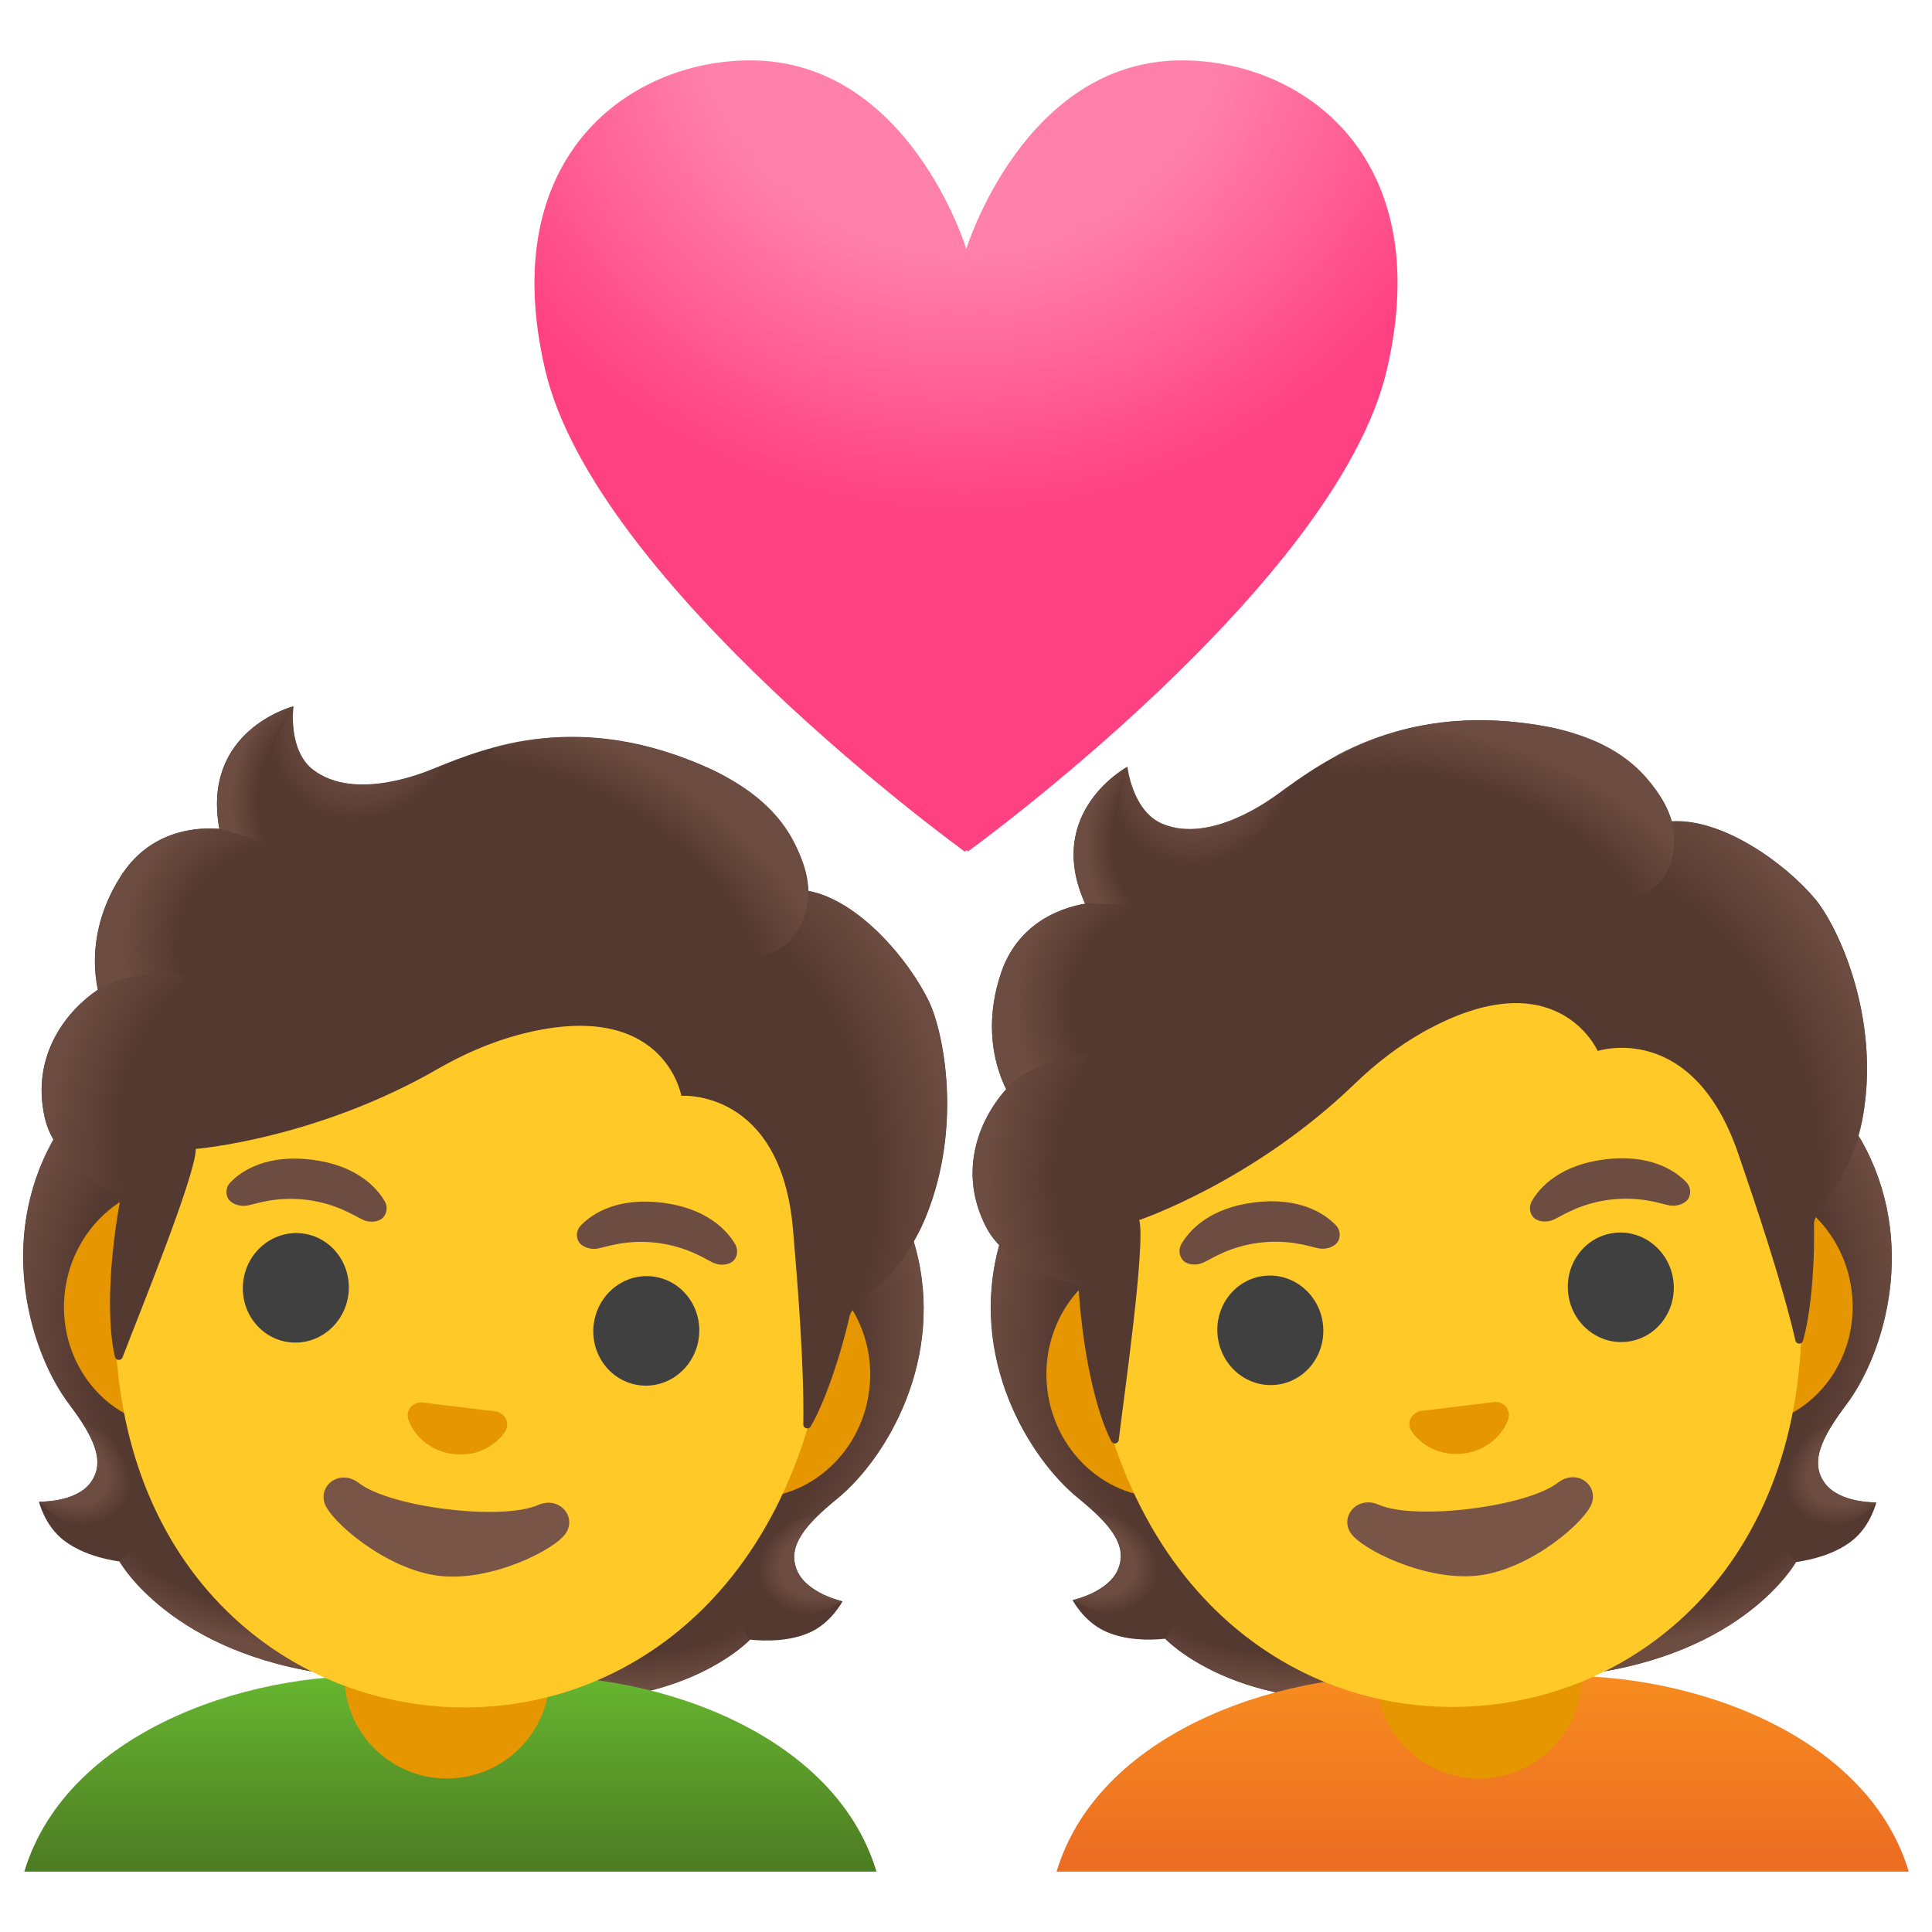
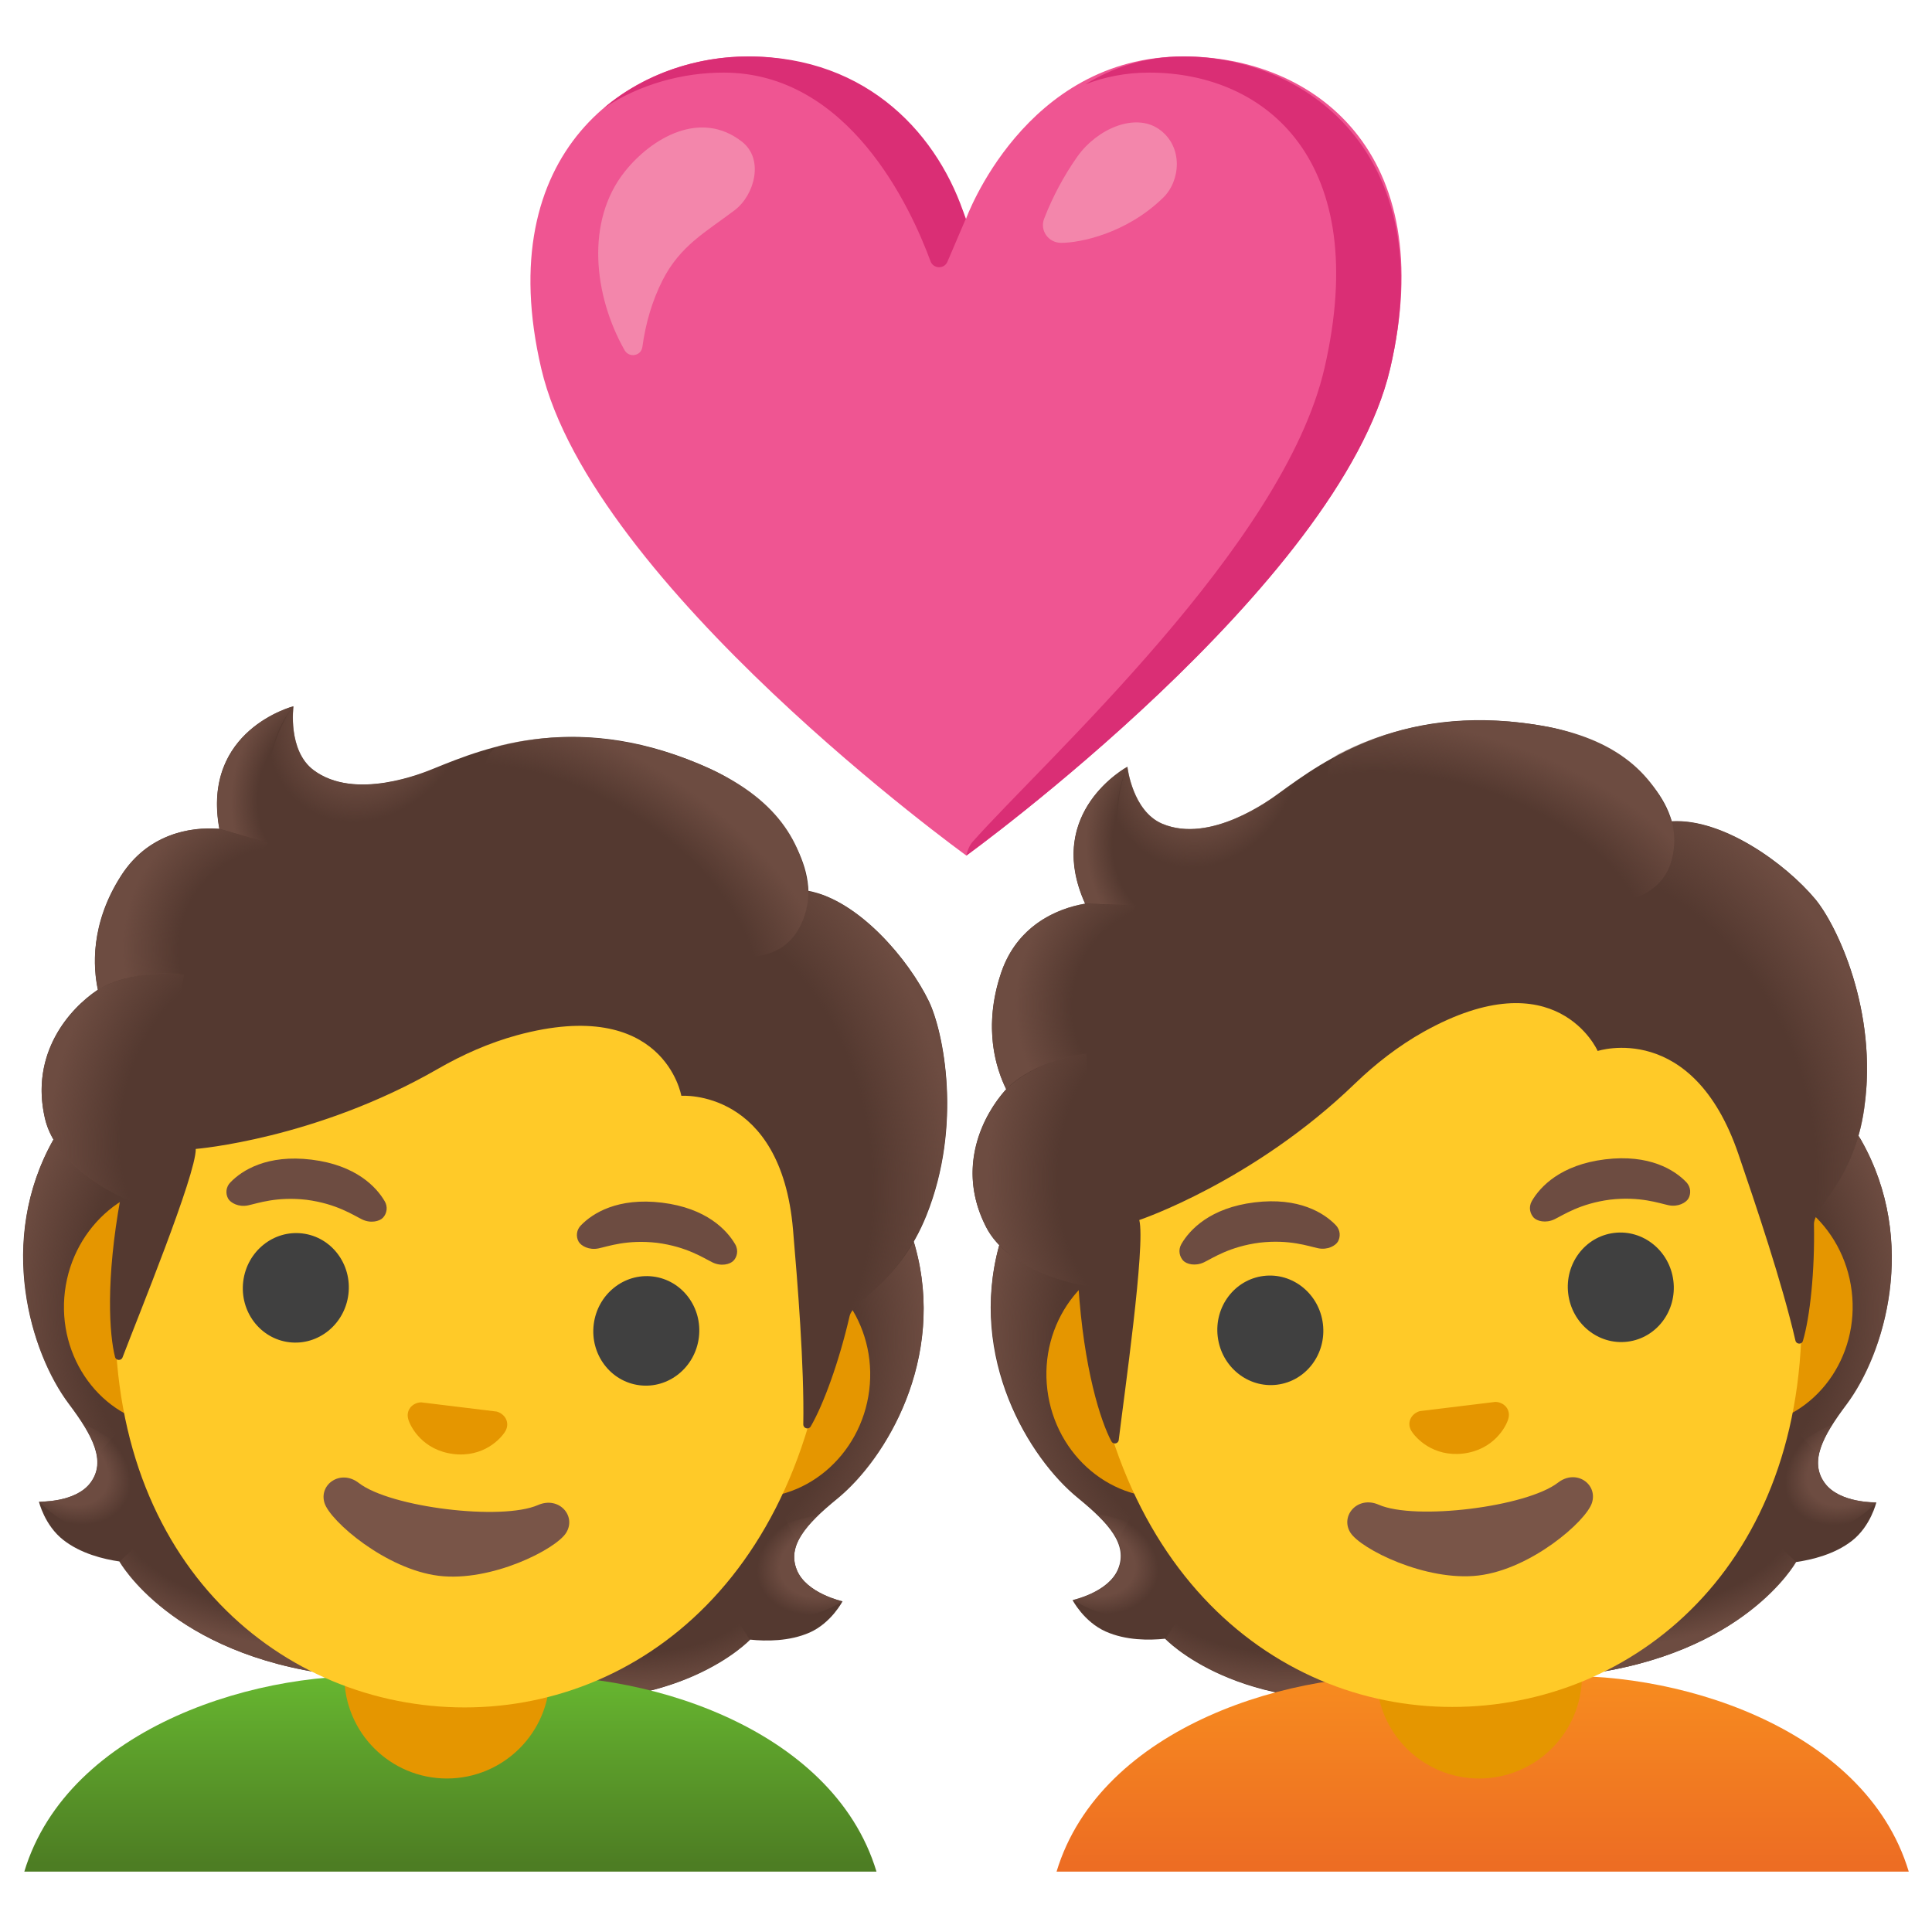
<svg xmlns="http://www.w3.org/2000/svg" viewBox="0 0 128 128" width="512px" height="512px">
  <path d="M120.89 98.25c-1.02-1.41-.15-3.07 1.44-5.19 2.51-3.37 4.79-10.74.99-17.48.01-.04-.73-1.17-.72-1.21l-1.21.09c-.39-.01-13.59 1.57-26.81 3.18-13.21 1.61-26.41 3.24-26.79 3.34 0 0-1.62 1.51-1.6 1.55-2.04 7.45 1.97 14.06 5.23 16.72 2.05 1.68 3.31 3.08 2.66 4.69-.63 1.56-3.02 2.07-3.02 2.07s.74 1.43 2.19 2.08c1.34.6 2.88.59 3.94.48 0 0 4.82 5.15 15.6 3.84l6-.73 6-.73c10.78-1.31 14.2-7.46 14.2-7.46 1.05-.15 2.56-.51 3.71-1.41 1.24-.97 1.61-2.54 1.61-2.54s-2.43.07-3.42-1.29z" fill="#543930" />
-   <radialGradient id="a" cx="-1120.152" cy="110.207" r="16.097" gradientTransform="matrix(.9754 -.1186 -.0588 -.4745 1206.505 20.868)" gradientUnits="userSpaceOnUse">
+   <radialGradient id="a" cx="47.61" cy="33.708" r="16.097" gradientTransform="matrix(.9754 -.1186 -.0588 -.4745 63.003 123.07)" gradientUnits="userSpaceOnUse">
    <stop offset=".728" stop-color="#6d4c41" stop-opacity="0" />
    <stop offset="1" stop-color="#6d4c41" />
  </radialGradient>
  <path d="M98.8 111.68l-.78-6.27 18.97-3.83 2.01 1.91s-3.42 6.15-14.2 7.46l-6 .73z" fill="url(#a)" />
-   <radialGradient id="b" cx="-1136.005" cy="107.814" r="4.757" gradientTransform="matrix(-.8327 .5168 .3871 .6117 -865.037 618.366)" gradientUnits="userSpaceOnUse">
+   <radialGradient id="b" cx="31.756" cy="31.315" r="4.757" gradientTransform="matrix(-.8327 .5168 .3871 .6117 136.954 61.67)" gradientUnits="userSpaceOnUse">
    <stop offset=".663" stop-color="#6d4c41" />
    <stop offset="1" stop-color="#6d4c41" stop-opacity="0" />
  </radialGradient>
  <path d="M118.61 100.75c-3.41-3.97 2.76-6.35 2.76-6.35h.01c-.94 1.5-1.29 2.75-.5 3.84.99 1.37 3.43 1.29 3.43 1.29s-2.93 3.3-5.7 1.22z" fill="url(#b)" />
-   <radialGradient id="c" cx="-1123.677" cy="94.356" r="20.894" gradientTransform="matrix(-.1922 -.9544 -.8032 .1586 -31.198 -1001.677)" gradientUnits="userSpaceOnUse">
+   <radialGradient id="c" cx="44.085" cy="17.858" r="20.894" gradientTransform="matrix(-.1922 -.9544 -.8032 .1586 131.815 124.942)" gradientUnits="userSpaceOnUse">
    <stop offset=".725" stop-color="#6d4c41" stop-opacity="0" />
    <stop offset="1" stop-color="#6d4c41" />
  </radialGradient>
  <path d="M123.33 75.57c3.7 6.53 1.58 13.97-.86 17.29-.33.46-1.77 2.24-1.99 3.56 0 0-7.49-8.06-10.05-13.02-.52-1-1-2.04-1.19-3.15-.14-.83-.13-1.84.27-2.61.49-.94 13.38-2.77 13.38-2.77.01.02.44.7.44.7z" fill="url(#c)" />
-   <radialGradient id="d" cx="92.816" cy="94.356" r="20.894" gradientTransform="matrix(-.0466 -.9721 .8181 -.0385 9.72 182.77)" gradientUnits="userSpaceOnUse">
+   <radialGradient id="d" cx="107.054" cy="17.858" r="20.894" gradientTransform="matrix(-.0466 -.9721 .8181 -.0385 72.967 193.666)" gradientUnits="userSpaceOnUse">
    <stop offset=".725" stop-color="#6d4c41" stop-opacity="0" />
    <stop offset="1" stop-color="#6d4c41" />
  </radialGradient>
  <path d="M66.2 82.52c-1.99 7.22 1.88 13.93 5.06 16.58.44.36 2.27 1.75 2.8 2.98 0 0 5.3-9.61 6.57-15.04.26-1.1.47-2.22.38-3.34-.07-.84-.32-1.82-.9-2.47-.7-.8-1.37-.48-2.38-.36-1.93.23-10.44.77-11.1.85 0 .01-.43.8-.43.8z" fill="url(#d)" />
-   <radialGradient id="e" cx="96.341" cy="110.207" r="16.097" gradientTransform="matrix(-.9754 .1186 -.0588 -.4745 188.371 144.667)" gradientUnits="userSpaceOnUse">
+   <radialGradient id="e" cx="110.58" cy="33.708" r="16.097" gradientTransform="matrix(-.9754 .1186 -.0588 -.4745 197.759 106.683)" gradientUnits="userSpaceOnUse">
    <stop offset=".728" stop-color="#6d4c41" stop-opacity="0" />
    <stop offset="1" stop-color="#6d4c41" />
  </radialGradient>
  <path d="M98.83 111.67l-.78-6.27-19.34.83-1.48 2.33s4.82 5.15 15.6 3.84l6-.73z" fill="url(#e)" />
-   <radialGradient id="f" cx="80.488" cy="107.814" r="4.757" gradientTransform="matrix(.9342 .302 -.2262 .6863 21.365 5.077)" gradientUnits="userSpaceOnUse">
+   <radialGradient id="f" cx="94.726" cy="31.315" r="4.757" gradientTransform="matrix(.9342 .302 -.2262 .6863 -9.24 53.28)" gradientUnits="userSpaceOnUse">
    <stop offset=".663" stop-color="#6d4c41" />
    <stop offset="1" stop-color="#6d4c41" stop-opacity="0" />
  </radialGradient>
  <path d="M76.93 105.82c2.34-4.66-4.23-5.5-4.23-5.5l-.01.01c1.28 1.23 1.93 2.35 1.42 3.61-.62 1.56-3.01 2.06-3.01 2.06s3.65 2.5 5.83-.18z" fill="url(#f)" />
  <linearGradient id="g" gradientUnits="userSpaceOnUse" x1="98.236" y1="123.518" x2="98.236" y2="110.865">
    <stop offset="0" stop-color="#ed6d23" />
    <stop offset="1" stop-color="#f78c1f" />
  </linearGradient>
  <path d="M102 111.11h-7.52c-8.7-.66-21.57 3.25-24.48 12.89h56.46c-2.89-9.64-15.77-13.55-24.46-12.89z" fill="url(#g)" />
  <path d="M98 117.83a6.8 6.8 0 0 1-6.8-6.8v-4.54h13.61v4.54a6.816 6.816 0 0 1-6.81 6.8z" fill="#e59600" />
  <g>
    <path d="M114.19 78.47l-38.28 4.7c-4.13.51-7.06 4.52-6.52 8.91.54 4.4 4.36 7.58 8.49 7.07l38.28-4.7c4.13-.51 7.06-4.52 6.52-8.91-.54-4.4-4.36-7.58-8.49-7.07z" fill="#e59600" />
  </g>
  <g>
    <path d="M91.67 53.24c-12.19 1.5-21.88 15.92-19.57 34.68 2.29 18.66 15.05 26.45 26.9 25 11.85-1.45 22.34-12.11 20.05-30.77-2.31-18.75-15.2-30.4-27.38-28.91z" fill="#ffca28" />
  </g>
  <g fill="#6d4c41">
    <path d="M88.49 81.16c-.76-.79-2.43-1.86-5.37-1.5s-4.3 1.81-4.85 2.76c-.24.42-.11.85.12 1.1.22.23.79.39 1.38.11.58-.28 1.69-1.04 3.68-1.3 1.99-.23 3.25.24 3.88.37.63.13 1.15-.17 1.31-.44.17-.3.19-.75-.15-1.1zM111.71 78.31c-.76-.79-2.43-1.86-5.37-1.5s-4.3 1.81-4.85 2.76c-.24.42-.11.85.12 1.1.22.23.79.39 1.38.11.58-.28 1.69-1.04 3.68-1.3 1.99-.23 3.25.24 3.88.37.63.13 1.15-.17 1.31-.44.17-.3.19-.75-.15-1.1z" />
  </g>
  <g fill="#404040">
    <ellipse transform="rotate(-7.002 84.142 88.12)" cx="84.16" cy="88.14" rx="3.51" ry="3.63" />
    <ellipse transform="rotate(-7.002 107.356 85.27)" cx="107.38" cy="85.29" rx="3.51" ry="3.63" />
  </g>
  <path d="M103.22 98.23c-2.09 1.61-9.46 2.52-11.88 1.46-1.39-.61-2.56.73-1.88 1.84.67 1.09 5.02 3.27 8.5 2.85s7.12-3.59 7.51-4.81c.4-1.25-1.05-2.27-2.25-1.34z" fill="#795548" />
  <path d="M99.3 92.91a.97.97 0 0 0-.23-.03l-5 .61c-.08.02-.15.05-.22.09-.43.24-.62.74-.35 1.21.28.47 1.44 1.75 3.45 1.51 2.01-.25 2.83-1.77 2.98-2.3.15-.52-.15-.96-.63-1.09z" fill="#e59600" />
+   <path d="M120.27 59.57c-1.98-2.37-6.13-5.36-9.51-5.16-.93-3.23-4.72-5.59-8.19-6.25-9.39-1.79-14.88 2.23-17.83 4.39-.61.45-4.56 3.38-7.74 2.03-1.99-.85-2.31-3.78-2.31-3.78s-5.55 3-2.8 9.07c-1.99.34-4.51 1.53-5.56 4.57-1.24 3.63-.31 6.41.33 7.72-1.54 1.71-3.33 5.16-1.35 9.1 1.49 2.97 6.13 3.84 6.13 3.84.36 5.63 1.49 9.07 2.19 10.39.12.23.46.17.49-.09.34-2.85 1.79-12.92 1.36-14.57 0 0 7.56-2.54 14.29-9.04 1.37-1.32 2.88-2.49 4.53-3.42 8.83-4.94 11.55 1.26 11.55 1.26s6.28-2.07 9.32 6.82c1.14 3.33 2.91 8.57 3.78 12.36.06.27.43.28.5.02.47-1.6.79-4.61.73-7.72-.02-1.1 2.66-2.89 3.33-7.69.92-6.42-1.81-12.13-3.24-13.85z" fill="#543930" />
  <g>
-     <path d="M120.27 59.57c-1.98-2.37-6.13-5.36-9.51-5.16-.93-3.23-4.72-5.59-8.19-6.25-9.39-1.79-14.88 2.23-17.83 4.39-.61.45-4.56 3.38-7.74 2.03-1.99-.85-2.31-3.78-2.31-3.78s-5.55 3-2.8 9.07c-1.99.34-4.51 1.53-5.56 4.57-1.24 3.63-.31 6.41.33 7.72-1.54 1.71-3.33 5.16-1.35 9.1 1.49 2.97 6.13 3.84 6.13 3.84.36 5.63 1.49 9.07 2.19 10.39.12.23.46.17.49-.09.34-2.85 1.79-12.92 1.36-14.57 0 0 7.56-2.54 14.29-9.04 1.37-1.32 2.88-2.49 4.53-3.42 8.83-4.94 11.55 1.26 11.55 1.26s6.28-2.07 9.32 6.82c1.14 3.33 2.91 8.57 3.78 12.36.06.27.43.28.5.02.47-1.6.79-4.61.73-7.72-.02-1.1 2.66-2.89 3.33-7.69.92-6.42-1.81-12.13-3.24-13.85z" fill="#543930" />
-     <radialGradient id="h" cx="119.055" cy="82.812" r="25.072" gradientTransform="matrix(.4121 .9069 -.6582 .3126 112.154 -59.863)" gradientUnits="userSpaceOnUse">
+     <radialGradient id="h" cx="130" cy="10.381" r="25.072" gradientTransform="matrix(.4121 .9069 -.6582 .3126 59.969 -47.15)" gradientUnits="userSpaceOnUse">
      <stop offset=".699" stop-color="#6d4c41" stop-opacity="0" />
      <stop offset="1" stop-color="#6d4c41" />
    </radialGradient>
    <path d="M120.18 81.13c-.02-1.1 2.66-2.89 3.33-7.69.07-.51.12-1.03.16-1.55.32-5.78-2.1-10.74-3.41-12.31-1.83-2.19-5.51-4.9-8.73-5.15-.28 0-.55 0-.8.01 0 0 .4 1.47-.05 2.74-.58 1.65-2.1 2.21-2.1 2.21 9.2 7.34 9.45 14.41 11.6 21.74z" fill="url(#h)" />
-     <radialGradient id="i" cx="94.612" cy="55.474" r="6.574" gradientTransform="matrix(.912 .3617 -.4195 1.1055 16.702 -45.7)" gradientUnits="userSpaceOnUse">
+     <radialGradient id="i" cx="105.557" cy="-16.957" r="6.574" gradientTransform="matrix(.912 .3617 -.4195 1.1055 -23.662 30.41)" gradientUnits="userSpaceOnUse">
      <stop offset=".58" stop-color="#6d4c41" />
      <stop offset="1" stop-color="#6d4c41" stop-opacity="0" />
    </radialGradient>
    <path d="M86.59 51.24c-.7.46-1.32.91-1.85 1.3-.61.45-4.56 3.38-7.74 2.03-1.95-.83-2.29-3.67-2.3-3.77-.71 1.2-2.31 9.35 5.18 8.94 3.23-.18 4.86-3.28 5.74-5.85.32-.92.83-2.28.97-2.65z" fill="url(#i)" />
-     <radialGradient id="j" cx="-510.354" cy="-745.911" r="20.208" gradientTransform="matrix(-.9575 -.2772 .1489 -.5511 -282.255 -492.62)" gradientUnits="userSpaceOnUse">
+     <radialGradient id="j" cx="109.313" cy="29.081" r="20.208" gradientTransform="matrix(-.9575 -.2772 .1489 -.5511 195.744 106.228)" gradientUnits="userSpaceOnUse">
      <stop offset=".699" stop-color="#6d4c41" stop-opacity="0" />
      <stop offset="1" stop-color="#6d4c41" />
    </radialGradient>
    <path d="M101.6 47.99c5.17.76 7.92 3.05 9.15 6.42.36.99 1.79 10.47-17.27 1.89-7.09-3.19-5.59-5.94-4.85-6.32 2.89-1.49 7.18-2.83 12.97-1.99z" fill="url(#j)" />
-     <radialGradient id="k" cx="91.973" cy="61.472" r="6.034" gradientTransform="matrix(.9709 -.1219 .1458 1.2142 -20.392 -7.312)" gradientUnits="userSpaceOnUse">
+     <radialGradient id="k" cx="102.918" cy="-10.959" r="6.034" gradientTransform="matrix(.9709 -.1219 .1458 1.2142 -20.456 81.964)" gradientUnits="userSpaceOnUse">
      <stop offset=".702" stop-color="#6d4c41" stop-opacity="0" />
      <stop offset="1" stop-color="#6d4c41" />
    </radialGradient>
    <path d="M74.68 50.81c-.01.01-.02.01-.04.02-.6.35-5.32 3.34-2.74 9.03l5.42.21c-5.29-4.29-2.62-9.28-2.62-9.28l-.02.02z" fill="url(#k)" />
-     <radialGradient id="l" cx="91.143" cy="72.122" r="11.316" gradientTransform="matrix(-.9685 -.1402 .1284 -.9266 157.349 146.393)" gradientUnits="userSpaceOnUse">
+     <radialGradient id="l" cx="102.088" cy="-.309" r="11.316" gradientTransform="matrix(-.9685 -.1402 .1284 -.9266 177.246 80.815)" gradientUnits="userSpaceOnUse">
      <stop offset=".66" stop-color="#6d4c41" stop-opacity="0" />
      <stop offset="1" stop-color="#6d4c41" />
    </radialGradient>
    <path d="M75.24 60l-3.35-.13c-.13.02-.56.11-.8.18-1.82.5-3.88 1.75-4.76 4.4-.95 2.85-.63 5.16-.1 6.66.16.51.44 1.06.44 1.06s1.44-1.78 5.3-2.37l3.27-9.8z" fill="url(#l)" />
-     <radialGradient id="m" cx="88.458" cy="83.049" r="11.881" gradientTransform="matrix(.9781 .0146 -.02 1.4051 -7.83 -40.017)" gradientUnits="userSpaceOnUse">
+     <radialGradient id="m" cx="99.403" cy="10.618" r="11.881" gradientTransform="matrix(.9781 .0146 -.02 1.4051 -19.984 61.594)" gradientUnits="userSpaceOnUse">
      <stop offset=".598" stop-color="#6d4c41" stop-opacity="0" />
      <stop offset="1" stop-color="#6d4c41" />
    </radialGradient>
    <path d="M66.53 72.32c-1.44 1.67-3.23 5.22-1.13 9.08 1.58 2.91 6.06 3.7 6.06 3.7 0 .01.9.17 1.34.11l-.83-15.41c-2.07.26-3.98 1.14-5.15 2.22.01.02-.3.28-.29.3z" fill="url(#m)" />
  </g>
  <g>
    <path d="M52.79 104.01c-.65-1.61.6-3.01 2.65-4.69 3.25-2.66 7.25-9.26 5.19-16.72.02-.04-.42-1.31-.4-1.34l-1.2-.21c-.38-.1-13.57-1.77-26.78-3.4C19.04 76 5.84 74.39 5.45 74.4c0 0-1.94 1.07-1.92 1.12-3.78 6.74-1.49 14.12 1.03 17.49 1.59 2.12 2.47 3.79 1.45 5.2-.99 1.37-3.43 1.28-3.43 1.28s.37 1.57 1.62 2.54c1.15.9 2.66 1.27 3.71 1.42 0 0 3.44 6.16 14.21 7.5l6 .74 6 .75c10.77 1.34 15.58-3.81 15.58-3.81 1.06.11 2.6.12 3.94-.47 1.44-.64 2.18-2.07 2.18-2.07s-2.4-.52-3.03-2.08z" fill="#543930" />
-     <radialGradient id="n" cx="-1056.477" cy="99.623" r="16.097" gradientTransform="matrix(.9751 .1209 .0577 -.4746 1063.397 278.84)" gradientUnits="userSpaceOnUse">
+     <radialGradient id="n" cx="151.397" cy="171.171" r="16.097" gradientTransform="matrix(.9751 .1209 .0577 -.4746 -118.518 166.78)" gradientUnits="userSpaceOnUse">
      <stop offset=".728" stop-color="#6d4c41" stop-opacity="0" />
      <stop offset="1" stop-color="#6d4c41" />
    </radialGradient>
    <path d="M28.1 111.69l.76-6.27 19.33.87 1.48 2.34s-4.81 5.14-15.58 3.81l-5.99-.75z" fill="url(#n)" />
-     <radialGradient id="o" cx="-1072.33" cy="97.23" r="4.757" gradientTransform="matrix(-.933 .3 .2276 .6872 -967.865 358.33)" gradientUnits="userSpaceOnUse">
+     <radialGradient id="o" cx="135.544" cy="168.778" r="4.757" gradientTransform="matrix(-.933 .3 .2276 .6872 142.762 -53.2)" gradientUnits="userSpaceOnUse">
      <stop offset=".663" stop-color="#6d4c41" />
      <stop offset="1" stop-color="#6d4c41" stop-opacity="0" />
    </radialGradient>
    <path d="M49.97 105.89c-2.35-4.67 4.22-5.49 4.22-5.49l.01.01c-1.27 1.23-1.92 2.35-1.41 3.6.63 1.57 3.02 2.08 3.02 2.08s-3.65 2.48-5.84-.2z" fill="url(#o)" />
-     <radialGradient id="p" cx="-1060.002" cy="83.773" r="20.894" gradientTransform="matrix(.0444 -.9725 -.8177 -.0404 159.832 -938.54)" gradientUnits="userSpaceOnUse">
+     <radialGradient id="p" cx="147.872" cy="155.321" r="20.894" gradientTransform="matrix(.0444 -.9725 -.8177 -.0404 164.73 239.039)" gradientUnits="userSpaceOnUse">
      <stop offset=".725" stop-color="#6d4c41" stop-opacity="0" />
      <stop offset="1" stop-color="#6d4c41" />
    </radialGradient>
    <path d="M60.64 82.6c2.01 7.23-1.85 13.94-5.02 16.57-.44.36-2.26 1.75-2.79 2.97 0 0-5.32-9.63-6.6-15.06-.26-1.1-.48-2.22-.39-3.34.07-.84.32-1.82.89-2.47.7-.8 13.65.55 13.65.55.01.01.26.78.26.78z" fill="url(#p)" />
-     <radialGradient id="q" cx="29.141" cy="83.773" r="20.894" gradientTransform="matrix(.1899 -.9545 .8031 .1606 -54.936 100.048)" gradientUnits="userSpaceOnUse">
+     <radialGradient id="q" cx="3.267" cy="155.321" r="20.894" gradientTransform="matrix(.1899 -.9545 .8031 .1606 -107.483 63.864)" gradientUnits="userSpaceOnUse">
      <stop offset=".725" stop-color="#6d4c41" stop-opacity="0" />
      <stop offset="1" stop-color="#6d4c41" />
    </radialGradient>
    <path d="M3.53 75.52c-3.68 6.52-1.55 13.97.9 17.31.34.46 1.77 2.25 1.99 3.57 0 0 7.47-8.04 10.01-13 .51-1 1-2.04 1.18-3.15.14-.83.13-1.84-.27-2.61-.49-.95-1.21-.8-2.23-.92-1.93-.24-10.32-1.78-10.98-1.86l-.6.66z" fill="url(#q)" />
-     <radialGradient id="r" cx="32.666" cy="99.623" r="16.097" gradientTransform="matrix(-.9751 -.1209 .0577 -.4746 45.557 152.654)" gradientUnits="userSpaceOnUse">
+     <radialGradient id="r" cx="6.792" cy="171.171" r="16.097" gradientTransform="matrix(-.9751 -.1209 .0577 -.4746 16.198 183.482)" gradientUnits="userSpaceOnUse">
      <stop offset=".728" stop-color="#6d4c41" stop-opacity="0" />
      <stop offset="1" stop-color="#6d4c41" />
    </radialGradient>
    <path d="M28.13 111.7l.76-6.27-18.97-3.88-2 1.91s3.44 6.16 14.21 7.5l6 .74z" fill="url(#r)" />
-     <radialGradient id="s" cx="16.813" cy="97.23" r="4.757" gradientTransform="matrix(.8334 .519 -.3855 .6112 27.746 29.043)" gradientUnits="userSpaceOnUse">
+     <radialGradient id="s" cx="-9.061" cy="168.778" r="4.757" gradientTransform="matrix(.8334 .519 -.3855 .6112 76.892 -1.26)" gradientUnits="userSpaceOnUse">
      <stop offset=".663" stop-color="#6d4c41" />
      <stop offset="1" stop-color="#6d4c41" stop-opacity="0" />
    </radialGradient>
    <path d="M8.3 100.72c3.4-3.96-2.77-6.36-2.77-6.36h-.01c.94 1.5 1.3 2.75.51 3.84-.99 1.37-3.43 1.28-3.43 1.28s2.94 3.31 5.7 1.24z" fill="url(#s)" />
    <g>
      <path d="M51.07 83.19l-38.28-4.7c-4.13-.51-7.95 2.68-8.49 7.07s2.4 8.41 6.52 8.91l38.28 4.7c4.13.51 7.95-2.68 8.49-7.07.54-4.39-2.39-8.4-6.52-8.91z" fill="#e59600" />
    </g>
-     <linearGradient id="t" gradientUnits="userSpaceOnUse" x1="29.798" y1="123.518" x2="29.798" y2="110.865" gradientTransform="matrix(-1 0 0 1 59.643 0)">
+     <linearGradient id="t" gradientUnits="userSpaceOnUse" x1="1211.798" y1="123.518" x2="1211.798" y2="110.865" gradientTransform="matrix(-1 0 0 1 1241.643 0)">
      <stop offset="0" stop-color="#4d7d23" />
      <stop offset="1" stop-color="#67b730" />
    </linearGradient>
    <path d="M26.08 111.11h7.52c8.69-.66 21.56 3.24 24.47 12.89H1.61c2.91-9.64 15.78-13.55 24.47-12.89z" fill="url(#t)" />
    <path d="M29.61 117.83a6.8 6.8 0 0 1-6.8-6.8v-4.54h13.61v4.54a6.816 6.816 0 0 1-6.81 6.8z" fill="#e59600" />
    <g>
      <path d="M35.32 53.27c-12.19-1.5-25.08 10.15-27.38 28.91-2.29 18.66 8.21 29.31 20.05 30.77s24.61-6.34 26.9-25c2.31-18.76-7.38-33.18-19.57-34.68z" fill="#ffca28" />
    </g>
    <g fill="#6d4c41">
      <path d="M25.49 79.59c-.55-.95-1.91-2.4-4.85-2.76s-4.61.71-5.37 1.5a.9.9 0 0 0-.15 1.09c.16.27.68.57 1.31.44.63-.13 1.89-.6 3.88-.37 1.99.26 3.1 1.02 3.68 1.3.58.28 1.16.12 1.38-.11a.91.91 0 0 0 .12-1.09zM48.71 82.44c-.55-.95-1.91-2.4-4.85-2.76s-4.61.71-5.37 1.5a.9.9 0 0 0-.15 1.09c.16.27.68.57 1.31.44.63-.13 1.89-.6 3.88-.37 1.99.26 3.1 1.02 3.68 1.3.58.28 1.16.12 1.38-.11.23-.23.36-.67.12-1.09z" />
    </g>
    <g fill="#404040">
      <ellipse transform="rotate(-82.998 19.601 85.322)" cx="19.6" cy="85.32" rx="3.63" ry="3.51" />
      <ellipse transform="rotate(-82.998 42.822 88.173)" cx="42.82" cy="88.17" rx="3.63" ry="3.51" />
    </g>
    <path d="M35.65 99.71c-2.41 1.06-9.79.16-11.88-1.46-1.2-.93-2.66.09-2.27 1.33.39 1.22 4.08 4.39 7.56 4.82s7.78-1.76 8.45-2.85c.69-1.11-.47-2.44-1.86-1.84z" fill="#795548" />
    <path d="M33.13 93.61a1.02 1.02 0 0 0-.22-.09l-5-.61c-.08 0-.16.01-.23.03-.48.13-.78.57-.63 1.09.15.53.97 2.05 2.98 2.3s3.17-1.03 3.45-1.51c.27-.47.08-.97-.35-1.21z" fill="#e59600" />
+     <path d="M61.54 66.33c-1.35-2.78-4.65-6.68-7.98-7.31-.12-3.36-3.23-6.56-6.44-8.05-8.68-4.01-14.97-1.44-18.36-.06-.7.29-5.25 2.18-8 .1-1.72-1.3-1.32-4.22-1.32-4.22s-6.11 1.57-4.91 8.12c-2.01-.16-4.75.39-6.5 3.09-2.08 3.22-1.85 6.15-1.55 7.57-1.91 1.28-4.48 4.2-3.51 8.51C3.71 77.33 8 79.29 8 79.29c-1.02 5.55-.75 9.16-.38 10.61.06.25.41.27.5.03 1.02-2.69 4.87-12.1 4.85-13.81 0 0 7.95-.64 16.05-5.31 1.65-.95 3.4-1.72 5.22-2.22 9.76-2.66 10.9 4.01 10.9 4.01s6.6-.49 7.4 8.87c.3 3.51.75 9.02.68 12.9 0 .27.35.37.49.14.84-1.44 1.88-4.28 2.58-7.32.25-1.07 3.28-2.16 5.09-6.66 2.4-5.99 1.13-12.19.16-14.2z" fill="#543930" />
    <g>
-       <path d="M61.54 66.33c-1.35-2.78-4.65-6.68-7.98-7.31-.12-3.36-3.23-6.56-6.44-8.05-8.68-4.01-14.97-1.44-18.36-.06-.7.29-5.25 2.18-8 .1-1.72-1.3-1.32-4.22-1.32-4.22s-6.11 1.57-4.91 8.12c-2.01-.16-4.75.39-6.5 3.09-2.08 3.22-1.85 6.15-1.55 7.57-1.91 1.28-4.48 4.2-3.51 8.51C3.71 77.33 8 79.29 8 79.29c-1.02 5.55-.75 9.16-.38 10.61.06.25.41.27.5.03 1.02-2.69 4.87-12.1 4.85-13.81 0 0 7.95-.64 16.05-5.31 1.65-.95 3.4-1.72 5.22-2.22 9.76-2.66 10.9 4.01 10.9 4.01s6.6-.49 7.4 8.87c.3 3.51.75 9.02.68 12.9 0 .27.35.37.49.14.84-1.44 1.88-4.28 2.58-7.32.25-1.07 3.28-2.16 5.09-6.66 2.4-5.99 1.13-12.19.16-14.2z" fill="#543930" />
-       <radialGradient id="u" cx="55.076" cy="72.265" r="25.072" gradientTransform="matrix(.1804 .9797 -.7143 .144 86.572 12.68)" gradientUnits="userSpaceOnUse">
+       <radialGradient id="u" cx="26.305" cy="143.826" r="25.072" gradientTransform="matrix(.1804 .9797 -.7143 .144 142.877 30.558)" gradientUnits="userSpaceOnUse">
        <stop offset=".699" stop-color="#6d4c41" stop-opacity="0" />
        <stop offset="1" stop-color="#6d4c41" />
      </radialGradient>
      <path d="M56.24 87.23c.25-1.07 3.28-2.16 5.09-6.66.19-.48.37-.97.53-1.46 1.71-5.53.56-10.93-.33-12.77-1.24-2.57-4.16-6.09-7.22-7.11-.27-.07-.53-.13-.78-.18 0 0 .04 1.52-.71 2.65-.96 1.46-2.57 1.64-2.57 1.64 7.14 9.33 5.68 16.26 5.99 23.89z" fill="url(#u)" />
-       <radialGradient id="v" cx="30.633" cy="44.927" r="6.574" gradientTransform="matrix(.7974 .5715 -.6744 .9711 30.422 -14.06)" gradientUnits="userSpaceOnUse">
+       <radialGradient id="v" cx="1.863" cy="116.488" r="6.574" gradientTransform="matrix(.7974 .5715 -.6744 .9711 101.626 -67.112)" gradientUnits="userSpaceOnUse">
        <stop offset=".58" stop-color="#6d4c41" />
        <stop offset="1" stop-color="#6d4c41" stop-opacity="0" />
      </radialGradient>
      <path d="M30.88 50.1c-.8.28-1.5.57-2.11.82-.7.29-5.25 2.18-8 .1-1.69-1.28-1.34-4.11-1.32-4.21-.98.99-4.5 8.51 2.87 9.93 3.18.61 5.51-2.01 6.99-4.29.52-.83 1.35-2.03 1.57-2.35z" fill="url(#v)" />
-       <radialGradient id="w" cx="-491.986" cy="-684.34" r="20.208" gradientTransform="matrix(-.8621 -.5006 .2778 -.4987 -196.705 -526.937)" gradientUnits="userSpaceOnUse">
+       <radialGradient id="w" cx="289.679" cy="67.953" r="20.208" gradientTransform="matrix(-.8621 -.5006 .2778 -.4987 268.177 239.534)" gradientUnits="userSpaceOnUse">
        <stop offset=".699" stop-color="#6d4c41" stop-opacity="0" />
        <stop offset="1" stop-color="#6d4c41" />
      </radialGradient>
      <path d="M46.23 50.58c4.83 1.98 6.94 4.88 7.32 8.45.11 1.05-.8 10.59-17.21-2.35-6.11-4.81-3.99-7.11-3.18-7.3 3.16-.76 7.66-1.02 13.07 1.2z" fill="url(#w)" />
-       <radialGradient id="x" cx="27.994" cy="50.925" r="6.034" gradientTransform="matrix(.9715 .1166 -.1522 1.2134 1.793 -12.336)" gradientUnits="userSpaceOnUse">
+       <radialGradient id="x" cx="-.777" cy="122.486" r="6.034" gradientTransform="matrix(.9715 .1166 -.1522 1.2134 40.638 -95.81)" gradientUnits="userSpaceOnUse">
        <stop offset=".702" stop-color="#6d4c41" stop-opacity="0" />
        <stop offset="1" stop-color="#6d4c41" />
      </radialGradient>
      <path d="M19.42 46.8c-.01 0-.02.01-.04.01-.67.2-5.97 1.96-4.84 8.1l5.21 1.51c-4.1-5.44-.3-9.63-.3-9.63s-.02.01-.03.01z" fill="url(#x)" />
-       <radialGradient id="y" cx="27.164" cy="61.575" r="11.316" gradientTransform="matrix(-.9058 -.3704 .3487 -.868 22.24 126.694)" gradientUnits="userSpaceOnUse">
+       <radialGradient id="y" cx="-1.607" cy="133.136" r="11.316" gradientTransform="matrix(-.9058 -.3704 .3487 -.868 -28.775 178.153)" gradientUnits="userSpaceOnUse">
        <stop offset=".66" stop-color="#6d4c41" stop-opacity="0" />
        <stop offset="1" stop-color="#6d4c41" />
      </radialGradient>
      <path d="M17.75 55.85l-3.22-.94c-.13-.02-.57-.03-.81-.02-1.88.04-4.19.76-5.68 3.12-1.61 2.54-1.86 4.86-1.71 6.44.03.53.17 1.14.17 1.14s1.83-1.38 5.71-1.02l5.54-8.72z" fill="url(#y)" />
-       <radialGradient id="z" cx="24.479" cy="72.502" r="11.881" gradientTransform="matrix(.9455 .2507 -.3593 1.3585 18.044 -30.92)" gradientUnits="userSpaceOnUse">
+       <radialGradient id="z" cx="-4.291" cy="144.063" r="11.881" gradientTransform="matrix(.9455 .2507 -.3593 1.3585 70.96 -120.92)" gradientUnits="userSpaceOnUse">
        <stop offset=".598" stop-color="#6d4c41" stop-opacity="0" />
        <stop offset="1" stop-color="#6d4c41" />
      </radialGradient>
      <path d="M6.32 65.7c-1.8 1.27-4.4 4.28-3.3 8.54C3.85 77.45 8 79.29 8 79.29c0 .01.83.38 1.27.43l2.93-15.16c-2.07-.25-4.14.15-5.54.91.01.03-.35.21-.34.23z" fill="url(#z)" />
    </g>
  </g>
-   <radialGradient id="A" cx="61.591" cy="7.203" r="36.564" gradientTransform="matrix(.9985 0 0 .9337 2.266 -6.362)" gradientUnits="userSpaceOnUse">
-     <stop offset=".481" stop-color="#ff80ab" />
-     <stop offset=".998" stop-color="#ff4081" />
-   </radialGradient>
-   <path d="M78.3 4C67.85 4 64.02 16.49 64.02 16.49S60.23 4 49.71 4c-7.9 0-16.92 6.27-13.59 20.51 3.33 14.24 27.8 31.91 27.8 31.91s.13-.05.13-.13c0 .08.08.12.08.12s24.42-17.66 27.75-31.9C95.21 10.27 86.21 4 78.3 4z" fill="url(#A)" />
+   <g>
+     <path d="M78.41 3.74C67.87 3.74 64 14.5 64 14.5S60.18 3.74 49.57 3.74c-7.97 0-17.07 6.32-13.71 20.68 3.36 14.36 28.16 32.26 28.16 32.26s24.72-17.9 28.08-32.26c3.36-14.36-5.08-20.68-13.69-20.68z" fill="#ef5592" />
+     <g fill="#da2e75">
+       <path d="M47.94 4.81c8.27 0 12.38 8.89 13.71 12.5.19.51.91.53 1.12.03l1.21-2.83c-1.71-5.45-6.4-10.77-14.41-10.77-3.32 0-6.82 1.1-9.55 3.41 2.4-1.59 5.23-2.34 7.92-2.34zM78.41 3.74c-2.55 0-4.7.74-6.51 1.85 1.27-.49 2.68-.78 4.23-.78 7.8 0 14.77 5.91 11.62 19.58-2.7 11.73-18.5 25.96-23.32 31.39-.31.35-.41.91-.41.91s24.72-17.9 28.08-32.26c3.36-14.37-5.72-20.69-13.69-20.69z" />
+     </g>
+     <path d="M41.4 11.36c1.8-2.25 5.03-4.11 7.76-1.97 1.48 1.16.83 3.54-.49 4.54-1.93 1.46-3.6 2.34-4.77 4.63-.7 1.38-1.13 2.88-1.34 4.42-.08.61-.88.75-1.18.22-2.04-3.6-2.61-8.55.02-11.84zM70.31 16.09c-.85 0-1.44-.82-1.13-1.61a19.31 19.31 0 0 1 2.2-4.11c1.32-1.85 3.82-2.92 5.41-1.81 1.63 1.15 1.42 3.43.27 4.54-2.45 2.39-5.53 2.99-6.75 2.99z" fill="#f386ab" />
+   </g>
</svg>
